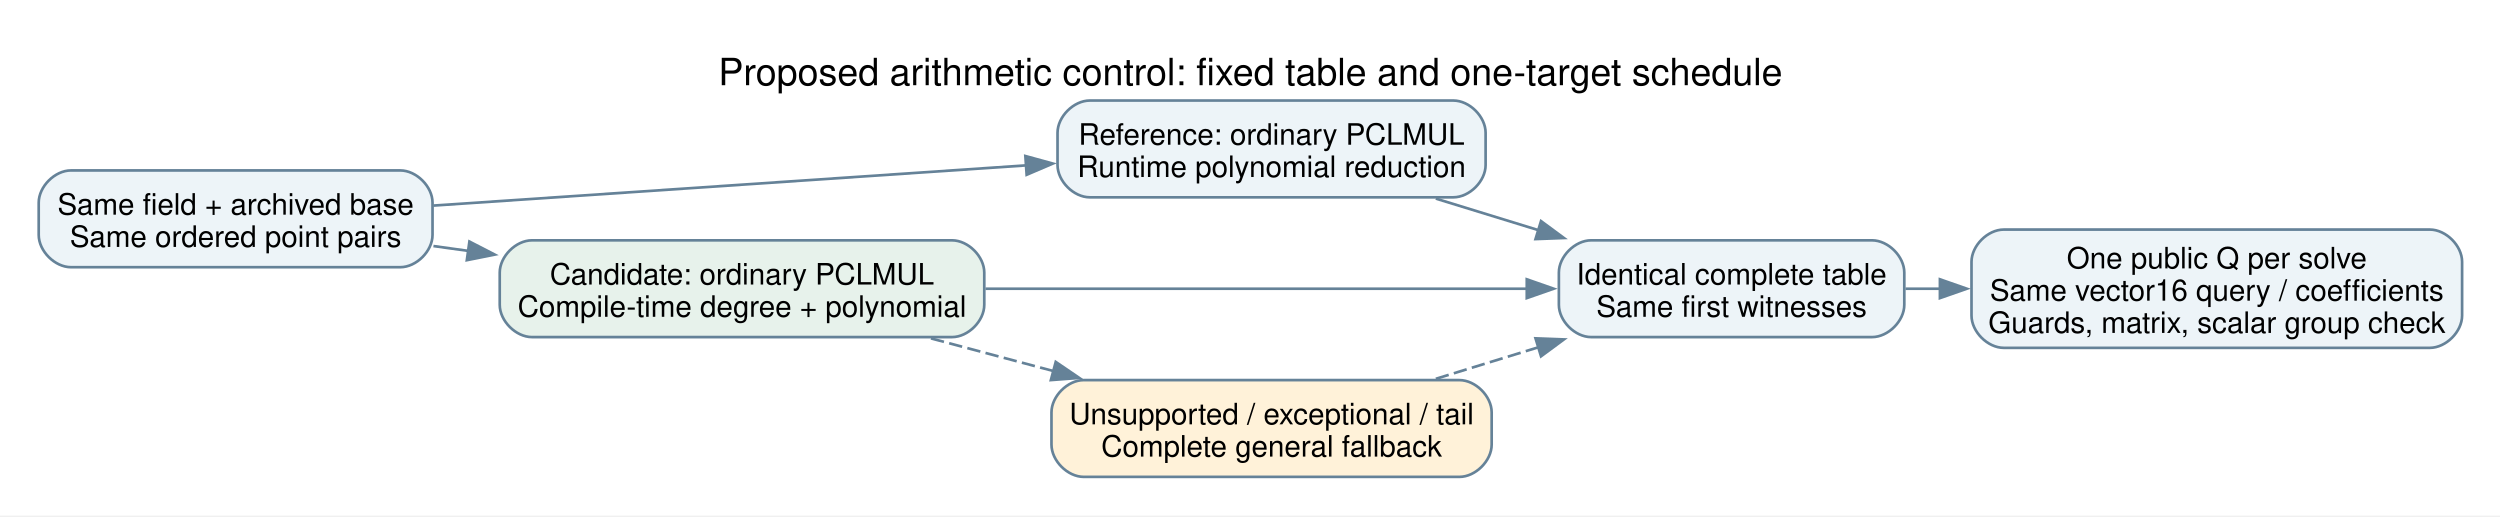
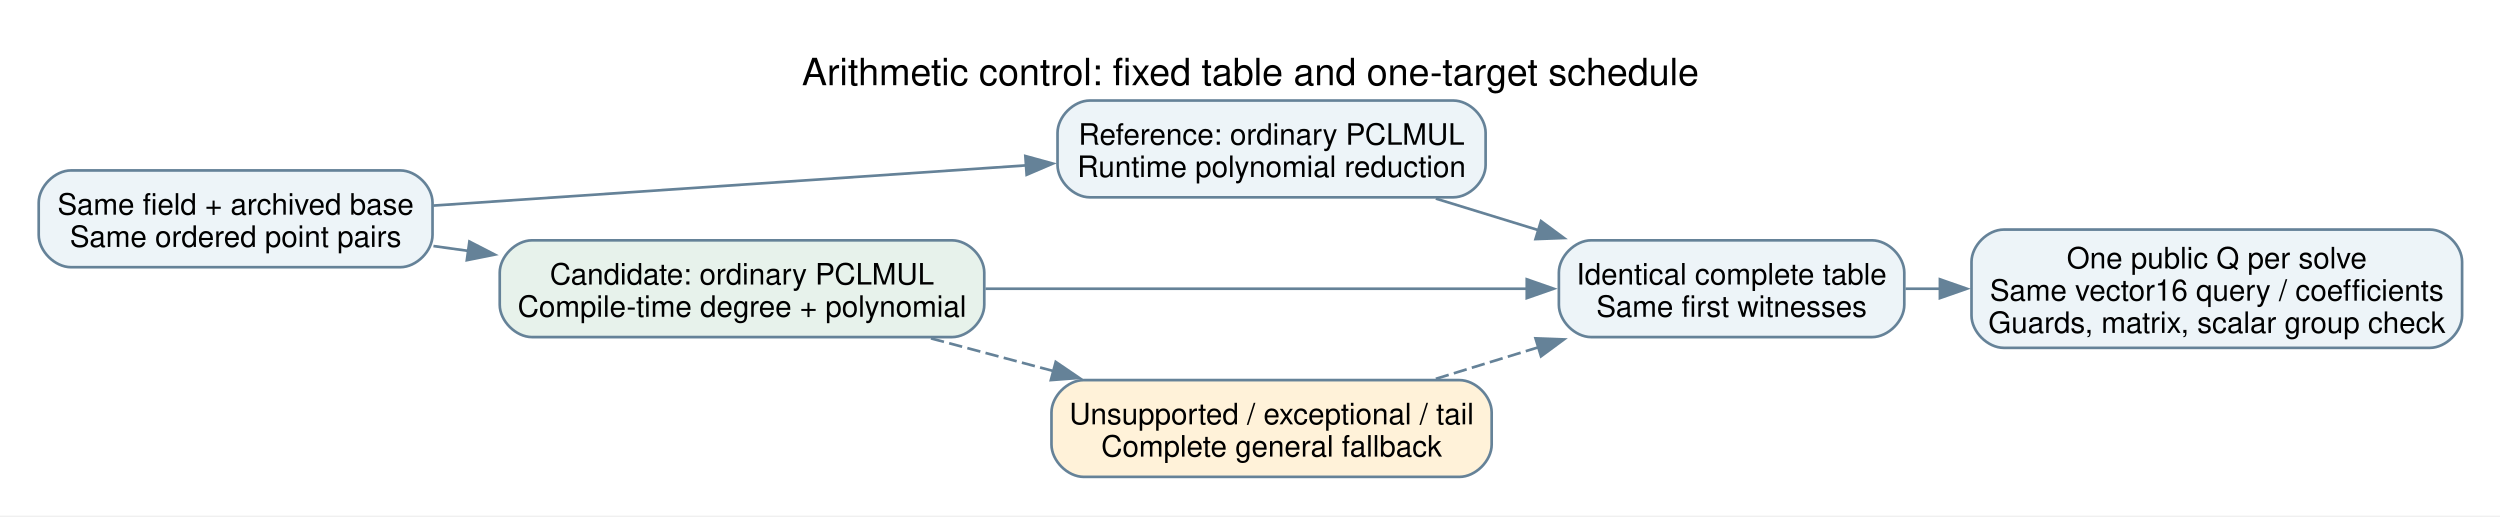
<svg xmlns="http://www.w3.org/2000/svg" width="930pt" height="192pt" viewBox="0.00 0.00 930.00 192.00">
  <g id="graph0" class="graph" transform="scale(1 1) rotate(0) translate(14.4 177.4)">
    <polygon fill="white" stroke="none" points="-14.4,14.4 -14.4,-177.4 915.9,-177.4 915.9,14.4 -14.4,14.4" />
-     <text xml:space="preserve" text-anchor="middle" x="450.75" y="-145.7" font-family="Helvetica,sans-Serif" font-size="14.00">Proposed arithmetic control: fixed table and one-target schedule</text>
+     <text xml:space="preserve" text-anchor="middle" x="450.75" y="-145.7" font-family="Helvetica,sans-Serif" font-size="14.00">Arithmetic control: fixed table and one-target schedule</text>
    <g id="node1" class="node">
      <path fill="#edf4f8" stroke="#658298" d="M134.5,-114C134.5,-114 12,-114 12,-114 6,-114 0,-108 0,-102 0,-102 0,-90 0,-90 0,-84 6,-78 12,-78 12,-78 134.5,-78 134.5,-78 140.5,-78 146.5,-84 146.5,-90 146.5,-90 146.5,-102 146.5,-102 146.5,-108 140.5,-114 134.5,-114" />
      <text xml:space="preserve" text-anchor="middle" x="73.25" y="-97.55" font-family="Helvetica,sans-Serif" font-size="11.00">Same field + archived base</text>
      <text xml:space="preserve" text-anchor="middle" x="73.25" y="-85.55" font-family="Helvetica,sans-Serif" font-size="11.00">Same ordered point pairs</text>
    </g>
    <g id="node2" class="node">
      <path fill="#edf4f8" stroke="#658298" d="M526.25,-140C526.25,-140 391,-140 391,-140 385,-140 379,-134 379,-128 379,-128 379,-116 379,-116 379,-110 385,-104 391,-104 391,-104 526.25,-104 526.25,-104 532.25,-104 538.25,-110 538.25,-116 538.25,-116 538.25,-128 538.25,-128 538.25,-134 532.25,-140 526.25,-140" />
      <text xml:space="preserve" text-anchor="middle" x="458.62" y="-123.55" font-family="Helvetica,sans-Serif" font-size="11.00">Reference: ordinary PCLMUL</text>
      <text xml:space="preserve" text-anchor="middle" x="458.62" y="-111.55" font-family="Helvetica,sans-Serif" font-size="11.00">Runtime polynomial reduction</text>
    </g>
    <g id="edge1" class="edge">
      <path fill="none" stroke="#658298" d="M146.81,-100.92C209.4,-105.17 300.06,-111.31 367.33,-115.88" />
      <polygon fill="#658298" stroke="#658298" points="367.03,-119.36 377.25,-116.55 367.51,-112.38 367.03,-119.36" />
    </g>
    <g id="node3" class="node">
      <path fill="#e7f2eb" stroke="#658298" d="M339.75,-88C339.75,-88 183.5,-88 183.5,-88 177.5,-88 171.5,-82 171.5,-76 171.5,-76 171.5,-64 171.5,-64 171.5,-58 177.5,-52 183.5,-52 183.5,-52 339.75,-52 339.75,-52 345.75,-52 351.75,-58 351.75,-64 351.75,-64 351.75,-76 351.75,-76 351.75,-82 345.75,-88 339.75,-88" />
      <text xml:space="preserve" text-anchor="middle" x="261.62" y="-71.55" font-family="Helvetica,sans-Serif" font-size="11.00">Candidate: ordinary PCLMUL</text>
      <text xml:space="preserve" text-anchor="middle" x="261.62" y="-59.55" font-family="Helvetica,sans-Serif" font-size="11.00">Compile-time degree + polynomial</text>
    </g>
    <g id="edge2" class="edge">
      <path fill="none" stroke="#658298" d="M146.84,-85.87C151.2,-85.27 155.62,-84.65 160.07,-84.03" />
      <polygon fill="#658298" stroke="#658298" points="160.22,-87.54 169.64,-82.69 159.26,-80.61 160.22,-87.54" />
    </g>
    <g id="node4" class="node">
      <path fill="#edf4f8" stroke="#658298" d="M682,-88C682,-88 577.5,-88 577.5,-88 571.5,-88 565.5,-82 565.5,-76 565.5,-76 565.5,-64 565.5,-64 565.5,-58 571.5,-52 577.5,-52 577.5,-52 682,-52 682,-52 688,-52 694,-58 694,-64 694,-64 694,-76 694,-76 694,-82 688,-88 682,-88" />
      <text xml:space="preserve" text-anchor="middle" x="629.75" y="-71.55" font-family="Helvetica,sans-Serif" font-size="11.00">Identical complete table</text>
      <text xml:space="preserve" text-anchor="middle" x="629.75" y="-59.55" font-family="Helvetica,sans-Serif" font-size="11.00">Same first witnesses</text>
    </g>
    <g id="edge3" class="edge">
      <path fill="none" stroke="#658298" d="M519.73,-103.52C532.07,-99.73 545.16,-95.7 557.84,-91.8" />
      <polygon fill="#658298" stroke="#658298" points="558.86,-95.15 567.39,-88.86 556.81,-88.46 558.86,-95.15" />
    </g>
    <g id="edge4" class="edge">
      <path fill="none" stroke="#658298" d="M352.19,-70C414.01,-70 495.28,-70 553.7,-70" />
      <polygon fill="#658298" stroke="#658298" points="553.56,-73.5 563.56,-70 553.56,-66.5 553.56,-73.5" />
    </g>
    <g id="node6" class="node">
      <path fill="#fff2d9" stroke="#658298" d="M528.5,-36C528.5,-36 388.75,-36 388.75,-36 382.75,-36 376.75,-30 376.75,-24 376.75,-24 376.75,-12 376.75,-12 376.75,-6 382.75,0 388.75,0 388.75,0 528.5,0 528.5,0 534.5,0 540.5,-6 540.5,-12 540.5,-12 540.5,-24 540.5,-24 540.5,-30 534.5,-36 528.5,-36" />
      <text xml:space="preserve" text-anchor="middle" x="458.62" y="-19.55" font-family="Helvetica,sans-Serif" font-size="11.00">Unsupported / exceptional / tail</text>
      <text xml:space="preserve" text-anchor="middle" x="458.62" y="-7.55" font-family="Helvetica,sans-Serif" font-size="11.00">Complete general fallback</text>
    </g>
    <g id="edge5" class="edge">
      <path fill="none" stroke="#658298" stroke-dasharray="5,2" d="M331.92,-51.52C346.72,-47.57 362.47,-43.37 377.63,-39.33" />
      <polygon fill="#658298" stroke="#658298" points="378.33,-42.77 387.09,-36.81 376.52,-36.01 378.33,-42.77" />
    </g>
    <g id="node5" class="node">
      <path fill="#edf4f8" stroke="#658298" d="M889.5,-92C889.5,-92 731,-92 731,-92 725,-92 719,-86 719,-80 719,-80 719,-60 719,-60 719,-54 725,-48 731,-48 731,-48 889.5,-48 889.5,-48 895.5,-48 901.5,-54 901.5,-60 901.5,-60 901.5,-80 901.5,-80 901.5,-86 895.5,-92 889.5,-92" />
      <text xml:space="preserve" text-anchor="middle" x="810.25" y="-77.55" font-family="Helvetica,sans-Serif" font-size="11.00">One public Q per solve</text>
      <text xml:space="preserve" text-anchor="middle" x="810.25" y="-65.55" font-family="Helvetica,sans-Serif" font-size="11.00">Same vector16 query / coefficients</text>
      <text xml:space="preserve" text-anchor="middle" x="810.25" y="-53.55" font-family="Helvetica,sans-Serif" font-size="11.00">Guards, matrix, scalar group check</text>
    </g>
    <g id="edge7" class="edge">
      <path fill="none" stroke="#658298" d="M694.44,-70C698.76,-70 703.18,-70 707.63,-70" />
      <polygon fill="#658298" stroke="#658298" points="707.25,-73.5 717.25,-70 707.25,-66.5 707.25,-73.5" />
    </g>
    <g id="edge6" class="edge">
      <path fill="none" stroke="#658298" stroke-dasharray="5,2" d="M519.73,-36.48C532.07,-40.27 545.16,-44.3 557.84,-48.2" />
      <polygon fill="#658298" stroke="#658298" points="556.81,-51.54 567.39,-51.14 558.86,-44.85 556.81,-51.54" />
    </g>
  </g>
</svg>
